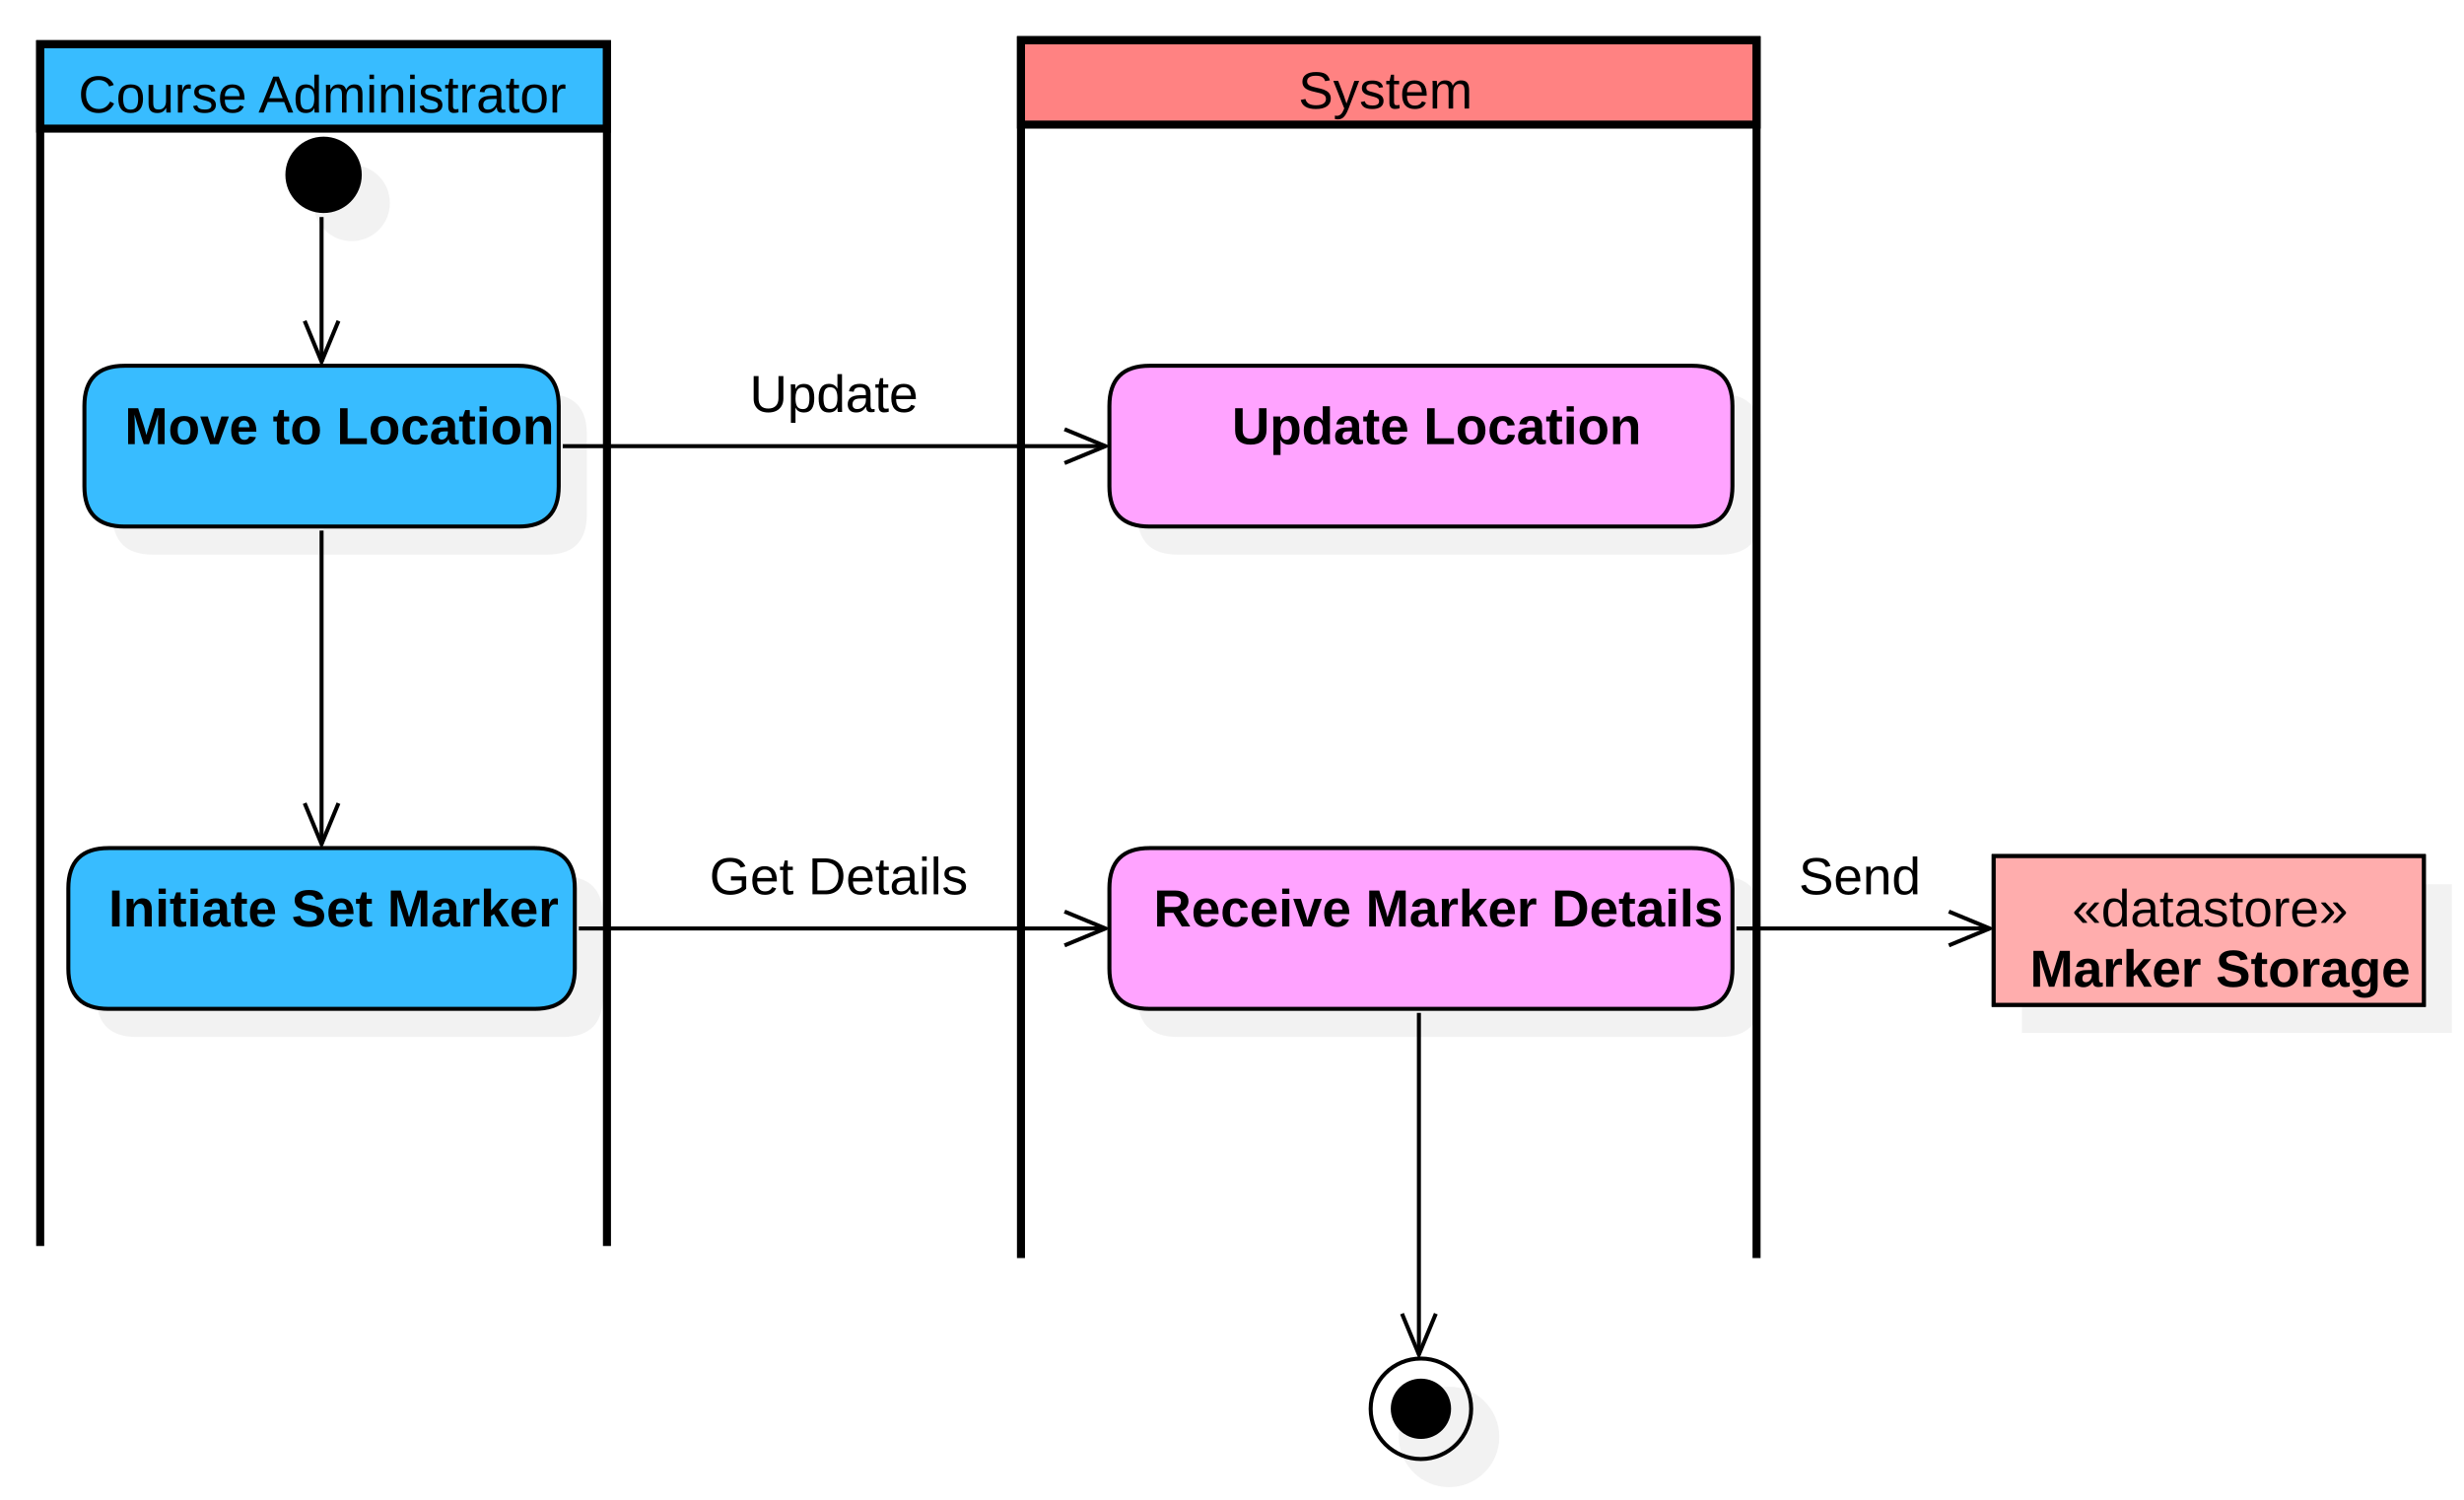
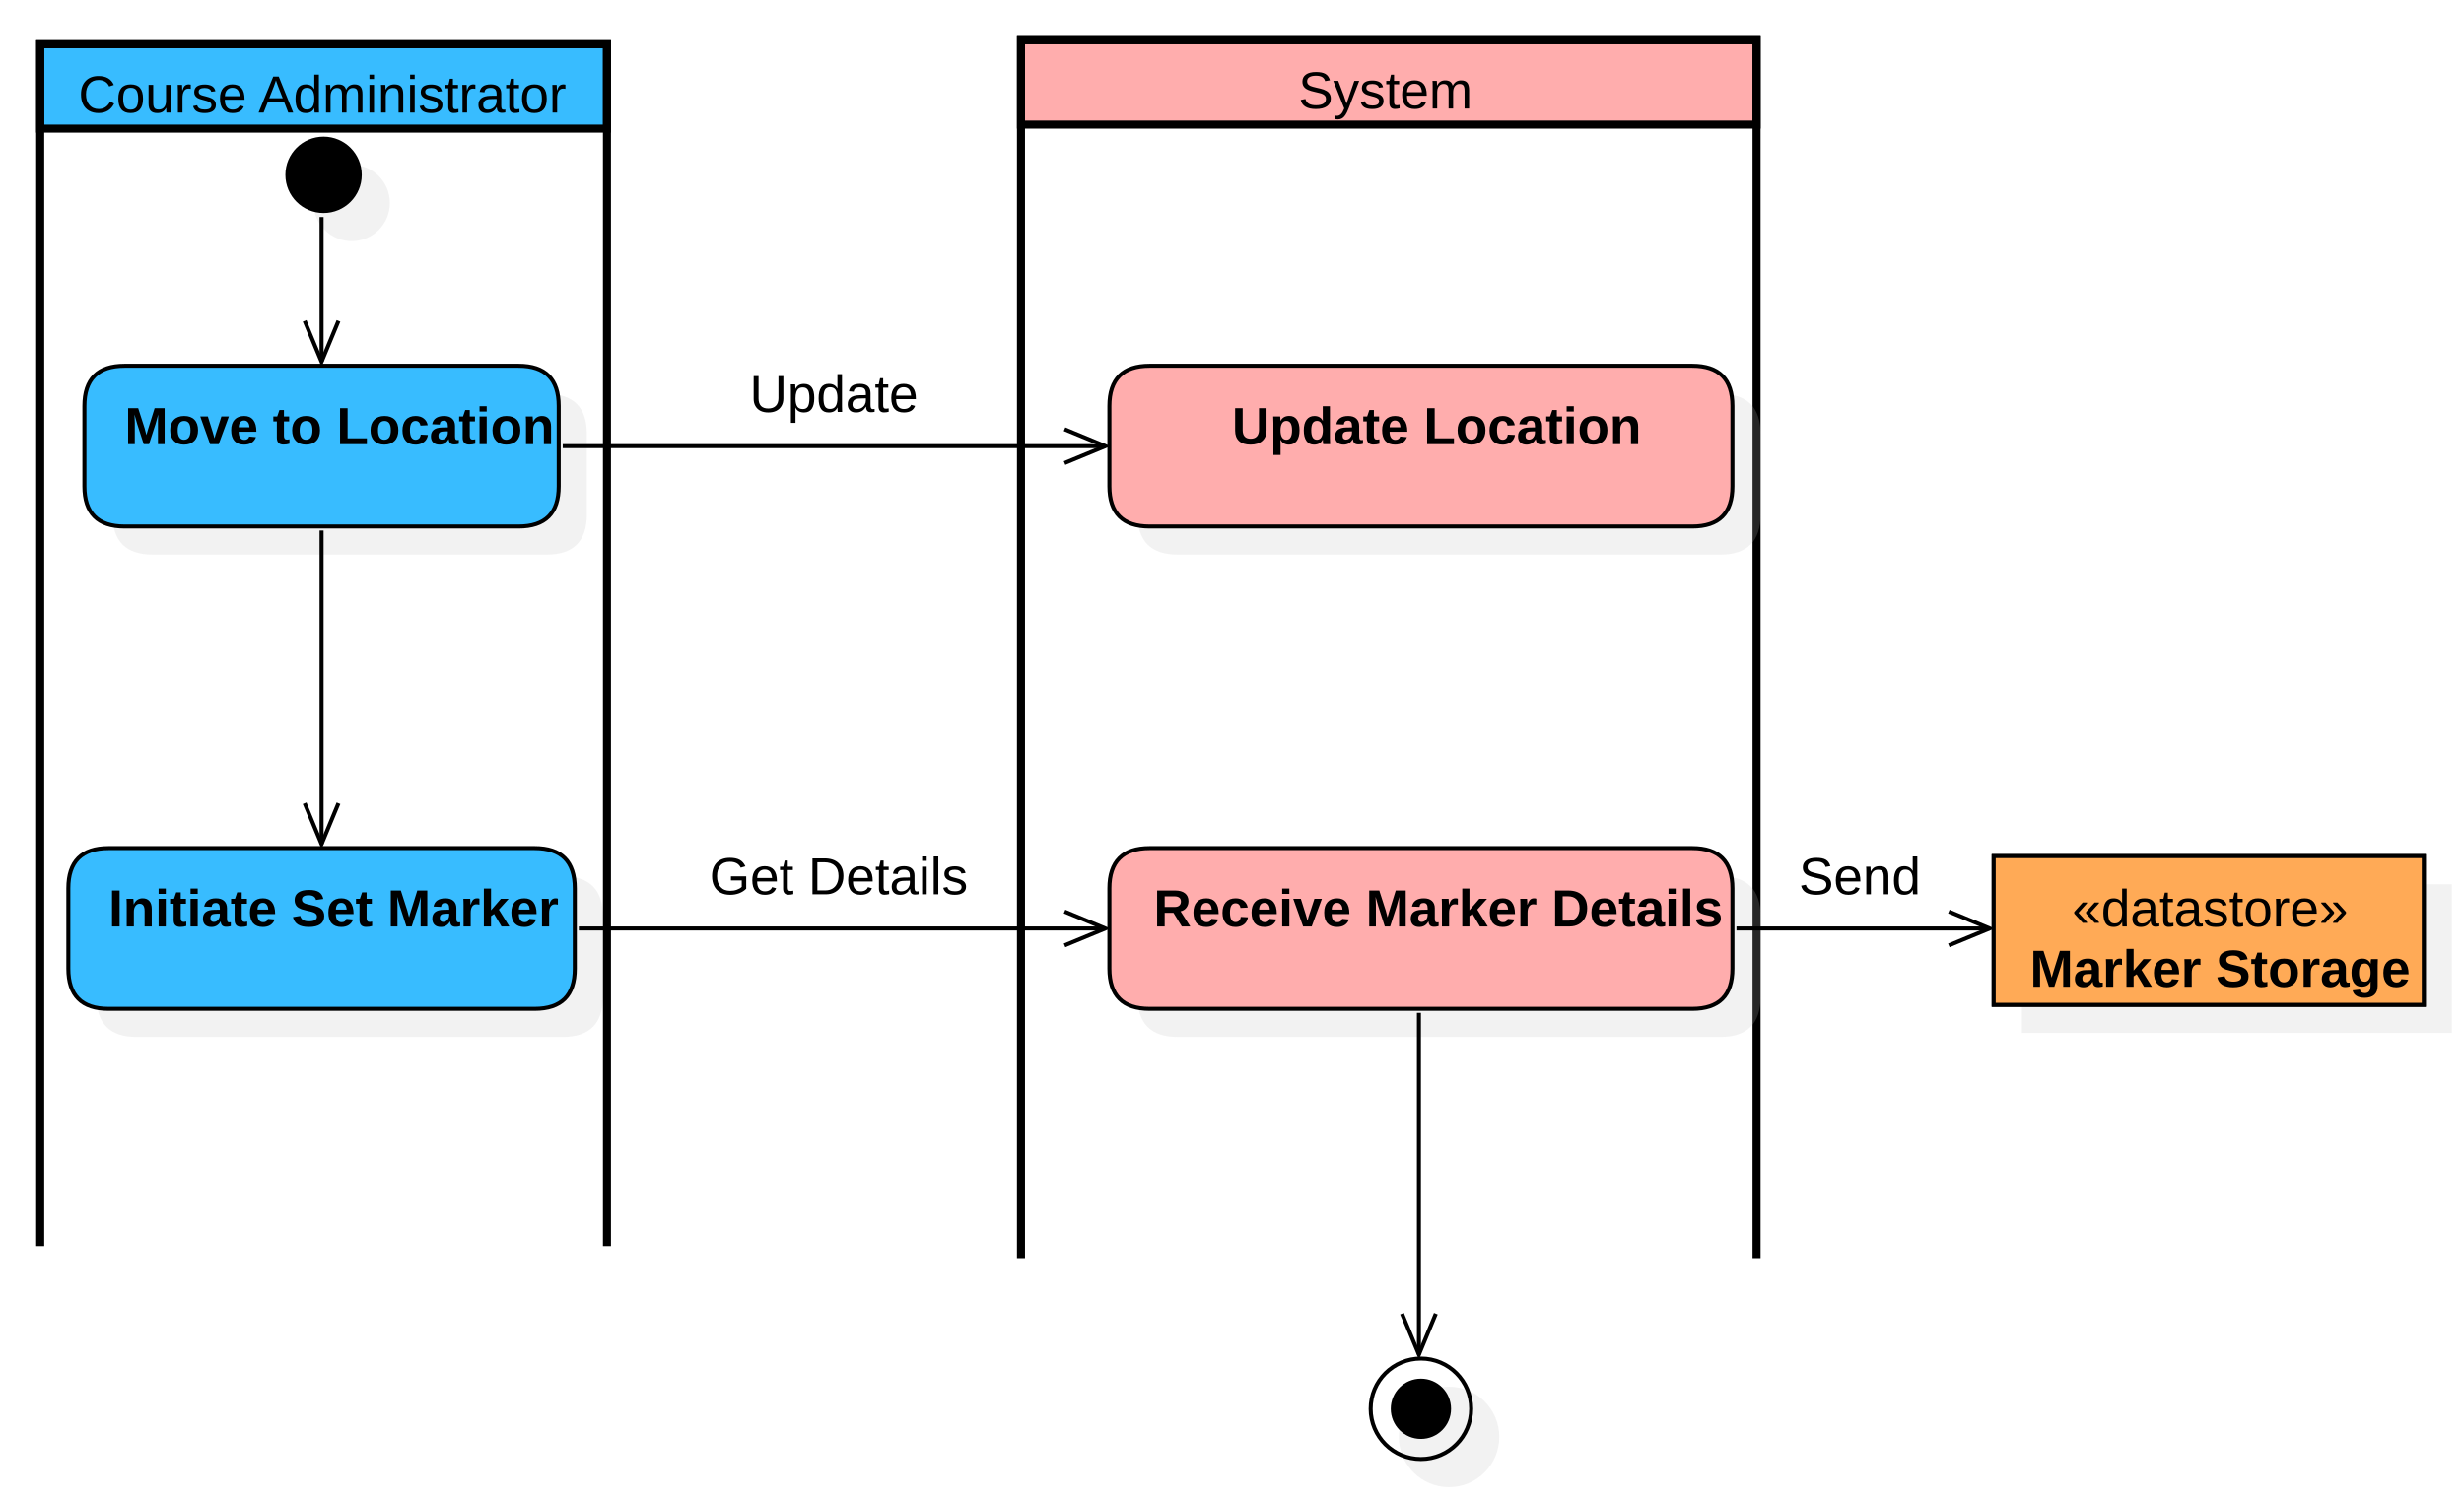
<svg xmlns="http://www.w3.org/2000/svg" version="1.1" width="613" height="373">
  <defs />
  <g>
+     <g transform="translate(-266,-54) scale(1,1)">
+       <rect fill="#ffadad" stroke="none" x="520" y="64" width="183" height="21" />
+     </g>
+     <g transform="translate(-266,-54) scale(1,1)">
+       <path fill="none" stroke="#000000" d="M 520 64 L 703 64 L 703 85 L 520 85 L 520 64 Z Z" stroke-miterlimit="10" stroke-width="2" />
+     </g>
+     <g transform="translate(-266,-54) scale(1,1)">
+       <path fill="none" stroke="#000000" d="M 520 367 L 520 64 L 703 64 L 703 367" stroke-miterlimit="10" stroke-width="2" />
+     </g>
+     <g transform="translate(-266,-54) scale(1,1)">
+       <g>
+         <path fill="none" stroke="none" />
+         <text fill="#000000" stroke="none" font-family="Arial" font-size="13px" font-style="normal" font-weight="normal" text-decoration="none" x="589" y="81">System</text>
+       </g>
+     </g>
    <g transform="translate(-266,-54) scale(1,1)">
      <path fill="#C0C0C0" stroke="none" d="M 344 104.5 C 344 99.253 348.253 95 353.5 95 C 358.747 95 363 99.253 363 104.5 C 363 109.747 358.747 114 353.5 114 C 348.253 114 344 109.747 344 104.5 Z" opacity="0.2" />
    </g>
    <g transform="translate(-266,-54) scale(1,1)">
      <path fill="#000000" stroke="none" d="M 337 97.5 C 337 92.253 341.253 88 346.5 88 C 351.747 88 356 92.253 356 97.5 C 356 102.747 351.747 107 346.5 107 C 341.253 107 337 102.747 337 97.5 Z" />
    </g>
    <g transform="translate(-266,-54) scale(1,1)">
      <path fill="#C0C0C0" stroke="none" d="M 559 152 L 694 152 Q 704 152 704 162 L 704 182 Q 704 192 694 192 L 559 192 Q 549 192 549 182 L 549 162 Q 549 152 559 152 Z" opacity="0.2" />
    </g>
    <g transform="translate(-266,-54) scale(1,1)">
-       <path fill="#ffa3ff" stroke="none" d="M 552 145 L 687 145 Q 697 145 697 155 L 697 175 Q 697 185 687 185 L 552 185 Q 542 185 542 175 L 542 155 Q 542 145 552 145 Z" />
+       <path fill="#ffadad" stroke="none" d="M 552 145 L 687 145 Q 697 145 697 155 L 697 175 Q 697 185 687 185 L 552 185 Q 542 185 542 175 L 542 155 Q 542 145 552 145 Z" />
    </g>
    <g transform="translate(-266,-54) scale(1,1)">
      <path fill="none" stroke="#000000" d="M 552 145 L 687 145 Q 697 145 697 155 L 697 175 Q 697 185 687 185 L 552 185 Q 542 185 542 175 L 542 155 Q 542 145 552 145 Z" stroke-miterlimit="10" />
    </g>
    <g transform="translate(-266,-54) scale(1,1)">
      <g>
        <path fill="none" stroke="none" />
        <text fill="#000000" stroke="none" font-family="Arial" font-size="13px" font-style="normal" font-weight="bold" text-decoration="none" x="572.5" y="164.5">Update Location</text>
      </g>
    </g>
    <g transform="translate(-266,-54) scale(1,1)">
      <path fill="#C0C0C0" stroke="none" d="M 300 272 L 406 272 Q 416 272 416 282 L 416 302 Q 416 312 406 312 L 300 312 Q 290 312 290 302 L 290 282 Q 290 272 300 272 Z" opacity="0.2" />
    </g>
    <g transform="translate(-266,-54) scale(1,1)">
      <path fill="#38bcff" stroke="none" d="M 293 265 L 399 265 Q 409 265 409 275 L 409 295 Q 409 305 399 305 L 293 305 Q 283 305 283 295 L 283 275 Q 283 265 293 265 Z" />
    </g>
    <g transform="translate(-266,-54) scale(1,1)">
      <path fill="none" stroke="#000000" d="M 293 265 L 399 265 Q 409 265 409 275 L 409 295 Q 409 305 399 305 L 293 305 Q 283 305 283 295 L 283 275 Q 283 265 293 265 Z" stroke-miterlimit="10" />
    </g>
    <g transform="translate(-266,-54) scale(1,1)">
      <g>
        <path fill="none" stroke="none" />
        <text fill="#000000" stroke="none" font-family="Arial" font-size="13px" font-style="normal" font-weight="bold" text-decoration="none" x="293" y="284.5">Initiate Set Marker</text>
      </g>
    </g>
    <g transform="translate(-266,-54) scale(1,1)">
      <path fill="#C0C0C0" stroke="none" d="M 304 152 L 402 152 Q 412 152 412 162 L 412 182 Q 412 192 402 192 L 304 192 Q 294 192 294 182 L 294 162 Q 294 152 304 152 Z" opacity="0.2" />
    </g>
    <g transform="translate(-266,-54) scale(1,1)">
      <path fill="#38bcff" stroke="none" d="M 297 145 L 395 145 Q 405 145 405 155 L 405 175 Q 405 185 395 185 L 297 185 Q 287 185 287 175 L 287 155 Q 287 145 297 145 Z" />
    </g>
    <g transform="translate(-266,-54) scale(1,1)">
      <path fill="none" stroke="#000000" d="M 297 145 L 395 145 Q 405 145 405 155 L 405 175 Q 405 185 395 185 L 297 185 Q 287 185 287 175 L 287 155 Q 287 145 297 145 Z" stroke-miterlimit="10" />
    </g>
    <g transform="translate(-266,-54) scale(1,1)">
      <g>
        <path fill="none" stroke="none" />
        <text fill="#000000" stroke="none" font-family="Arial" font-size="13px" font-style="normal" font-weight="bold" text-decoration="none" x="297" y="164.5">Move to Location</text>
      </g>
    </g>
    <g transform="translate(-266,-54) scale(1,1)">
      <path fill="#C0C0C0" stroke="none" d="M 559 272 L 694 272 Q 704 272 704 282 L 704 302 Q 704 312 694 312 L 559 312 Q 549 312 549 302 L 549 282 Q 549 272 559 272 Z" opacity="0.2" />
    </g>
    <g transform="translate(-266,-54) scale(1,1)">
-       <path fill="#ffa3ff" stroke="none" d="M 552 265 L 687 265 Q 697 265 697 275 L 697 295 Q 697 305 687 305 L 552 305 Q 542 305 542 295 L 542 275 Q 542 265 552 265 Z" />
+       <path fill="#ffadad" stroke="none" d="M 552 265 L 687 265 Q 697 265 697 275 L 697 295 Q 697 305 687 305 L 552 305 Q 542 305 542 295 L 542 275 Q 542 265 552 265 Z" />
    </g>
    <g transform="translate(-266,-54) scale(1,1)">
      <path fill="none" stroke="#000000" d="M 552 265 L 687 265 Q 697 265 697 275 L 697 295 Q 697 305 687 305 L 552 305 Q 542 305 542 295 L 542 275 Q 542 265 552 265 Z" stroke-miterlimit="10" />
    </g>
    <g transform="translate(-266,-54) scale(1,1)">
      <g>
        <path fill="none" stroke="none" />
        <text fill="#000000" stroke="none" font-family="Arial" font-size="13px" font-style="normal" font-weight="bold" text-decoration="none" x="553" y="284.5">Receive Marker Details</text>
      </g>
    </g>
    <g transform="translate(-266,-54) scale(1,1)">
      <rect fill="#C0C0C0" stroke="none" x="769" y="274" width="107" height="37" opacity="0.2" />
    </g>
    <g transform="translate(-266,-54) scale(1,1)">
-       <rect fill="#ffadad" stroke="none" x="762" y="267" width="107" height="37" />
+       <rect fill="#ffaa56" stroke="none" x="762" y="267" width="107" height="37" />
    </g>
    <g transform="translate(-266,-54) scale(1,1)">
      <path fill="none" stroke="#000000" d="M 762 267 L 869 267 L 869 304 L 762 304 L 762 267 Z Z" stroke-miterlimit="10" />
    </g>
    <g transform="translate(-266,-54) scale(1,1)">
-       <rect fill="#ffadad" stroke="none" x="762" y="267" width="107" height="37" />
+       <rect fill="#ffaa56" stroke="none" x="762" y="267" width="107" height="37" />
    </g>
    <g transform="translate(-266,-54) scale(1,1)">
      <path fill="none" stroke="#000000" d="M 762 267 L 869 267 L 869 304 L 762 304 L 762 267 Z Z" stroke-miterlimit="10" />
    </g>
    <g transform="translate(-266,-54) scale(1,1)">
      <g>
        <path fill="none" stroke="none" />
        <text fill="#000000" stroke="none" font-family="Arial" font-size="13px" font-style="normal" font-weight="normal" text-decoration="none" x="781.5" y="284.5">«datastore»</text>
      </g>
    </g>
    <g transform="translate(-266,-54) scale(1,1)">
      <g>
        <path fill="none" stroke="none" />
        <text fill="#000000" stroke="none" font-family="Arial" font-size="13px" font-style="normal" font-weight="bold" text-decoration="none" x="771" y="299.5">Marker Storage</text>
      </g>
    </g>
    <g transform="translate(-266,-54) scale(1,1)">
      <path fill="#C0C0C0" stroke="none" d="M 614 411.5 C 614 404.596 619.596 399 626.5 399 C 633.404 399 639 404.596 639 411.5 C 639 418.404 633.404 424 626.5 424 C 619.596 424 614 418.404 614 411.5 Z" opacity="0.2" />
    </g>
    <g transform="translate(-266,-54) scale(1,1)">
      <path fill="none" stroke="#000000" d="M 607 404.5 C 607 397.596 612.596 392 619.5 392 C 626.404 392 632 397.596 632 404.5 C 632 411.404 626.404 417 619.5 417 C 612.596 417 607 411.404 607 404.5 Z" stroke-miterlimit="10" />
    </g>
    <g transform="translate(-266,-54) scale(1,1)">
      <path fill="#000000" stroke="none" d="M 612 404.5 C 612 400.358 615.358 397 619.5 397 C 623.642 397 627 400.358 627 404.5 C 627 408.642 623.642 412 619.5 412 C 615.358 412 612 408.642 612 404.5 Z" />
    </g>
    <g transform="translate(-266,-54) scale(1,1)">
      <path fill="none" stroke="#000000" d="M 406 165 L 541 165" stroke-miterlimit="10" />
    </g>
    <g transform="translate(-266,-54) scale(1,1)">
      <path fill="none" stroke="#000000" d="M 530.837 169.21 L 541 165 L 530.837 160.79" stroke-miterlimit="10" />
    </g>
    <g transform="translate(-266,-54) scale(1,1)">
      <g>
        <path fill="none" stroke="none" />
        <text fill="#000000" stroke="none" font-family="Arial" font-size="13px" font-style="normal" font-weight="normal" text-decoration="none" x="452.5" y="156.5">Update</text>
      </g>
    </g>
    <g transform="translate(-266,-54) scale(1,1)">
      <path fill="none" stroke="#000000" d="M 346 108 L 346 144" stroke-miterlimit="10" />
    </g>
    <g transform="translate(-266,-54) scale(1,1)">
      <path fill="none" stroke="#000000" d="M 341.79 133.837 L 346 144 L 350.21 133.837" stroke-miterlimit="10" />
    </g>
    <g transform="translate(-266,-54) scale(1,1)">
      <path fill="none" stroke="#000000" d="M 410 285 L 541 285" stroke-miterlimit="10" />
    </g>
    <g transform="translate(-266,-54) scale(1,1)">
      <path fill="none" stroke="#000000" d="M 530.837 289.21 L 541 285 L 530.837 280.79" stroke-miterlimit="10" />
    </g>
    <g transform="translate(-266,-54) scale(1,1)">
      <g>
        <path fill="none" stroke="none" />
        <text fill="#000000" stroke="none" font-family="Arial" font-size="13px" font-style="normal" font-weight="normal" text-decoration="none" x="442.5" y="276.5">Get Details</text>
      </g>
    </g>
    <g transform="translate(-266,-54) scale(1,1)">
      <path fill="none" stroke="#000000" d="M 698 285 L 761 285" stroke-miterlimit="10" />
    </g>
    <g transform="translate(-266,-54) scale(1,1)">
      <path fill="none" stroke="#000000" d="M 750.837 289.21 L 761 285 L 750.837 280.79" stroke-miterlimit="10" />
    </g>
    <g transform="translate(-266,-54) scale(1,1)">
      <g>
        <path fill="none" stroke="none" />
        <text fill="#000000" stroke="none" font-family="Arial" font-size="13px" font-style="normal" font-weight="normal" text-decoration="none" x="713.5" y="276.5">Send</text>
      </g>
    </g>
    <g transform="translate(-266,-54) scale(1,1)">
      <path fill="none" stroke="#000000" d="M 619 306 L 619 391" stroke-miterlimit="10" />
    </g>
    <g transform="translate(-266,-54) scale(1,1)">
      <path fill="none" stroke="#000000" d="M 614.79 380.837 L 619 391 L 623.21 380.837" stroke-miterlimit="10" />
    </g>
    <g transform="translate(-266,-54) scale(1,1)">
      <path fill="none" stroke="#000000" d="M 346 186 L 346 264" stroke-miterlimit="10" />
    </g>
    <g transform="translate(-266,-54) scale(1,1)">
      <path fill="none" stroke="#000000" d="M 341.79 253.837 L 346 264 L 350.21 253.837" stroke-miterlimit="10" />
    </g>
    <g transform="translate(-266,-54) scale(1,1)">
      <rect fill="#38bcff" stroke="none" x="276" y="65" width="141" height="21" />
    </g>
    <g transform="translate(-266,-54) scale(1,1)">
      <path fill="none" stroke="#000000" d="M 276 65 L 417 65 L 417 86 L 276 86 L 276 65 Z Z" stroke-miterlimit="10" stroke-width="2" />
    </g>
    <g transform="translate(-266,-54) scale(1,1)">
      <path fill="none" stroke="#000000" d="M 276 364 L 276 65 L 417 65 L 417 364" stroke-miterlimit="10" stroke-width="2" />
    </g>
    <g transform="translate(-266,-54) scale(1,1)">
      <g>
        <path fill="none" stroke="none" />
        <text fill="#000000" stroke="none" font-family="Arial" font-size="13px" font-style="normal" font-weight="normal" text-decoration="none" x="285.5" y="82">Course Administrator</text>
      </g>
    </g>
-     <g transform="translate(-266,-54) scale(1,1)">
-       <rect fill="#ff8282" stroke="none" x="520" y="64" width="183" height="21" />
-     </g>
-     <g transform="translate(-266,-54) scale(1,1)">
-       <path fill="none" stroke="#000000" d="M 520 64 L 703 64 L 703 85 L 520 85 L 520 64 Z Z" stroke-miterlimit="10" stroke-width="2" />
-     </g>
-     <g transform="translate(-266,-54) scale(1,1)">
-       <path fill="none" stroke="#000000" d="M 520 367 L 520 64 L 703 64 L 703 367" stroke-miterlimit="10" stroke-width="2" />
-     </g>
-     <g transform="translate(-266,-54) scale(1,1)">
-       <g>
-         <path fill="none" stroke="none" />
-         <text fill="#000000" stroke="none" font-family="Arial" font-size="13px" font-style="normal" font-weight="normal" text-decoration="none" x="589" y="81">System</text>
-       </g>
-     </g>
  </g>
</svg>
